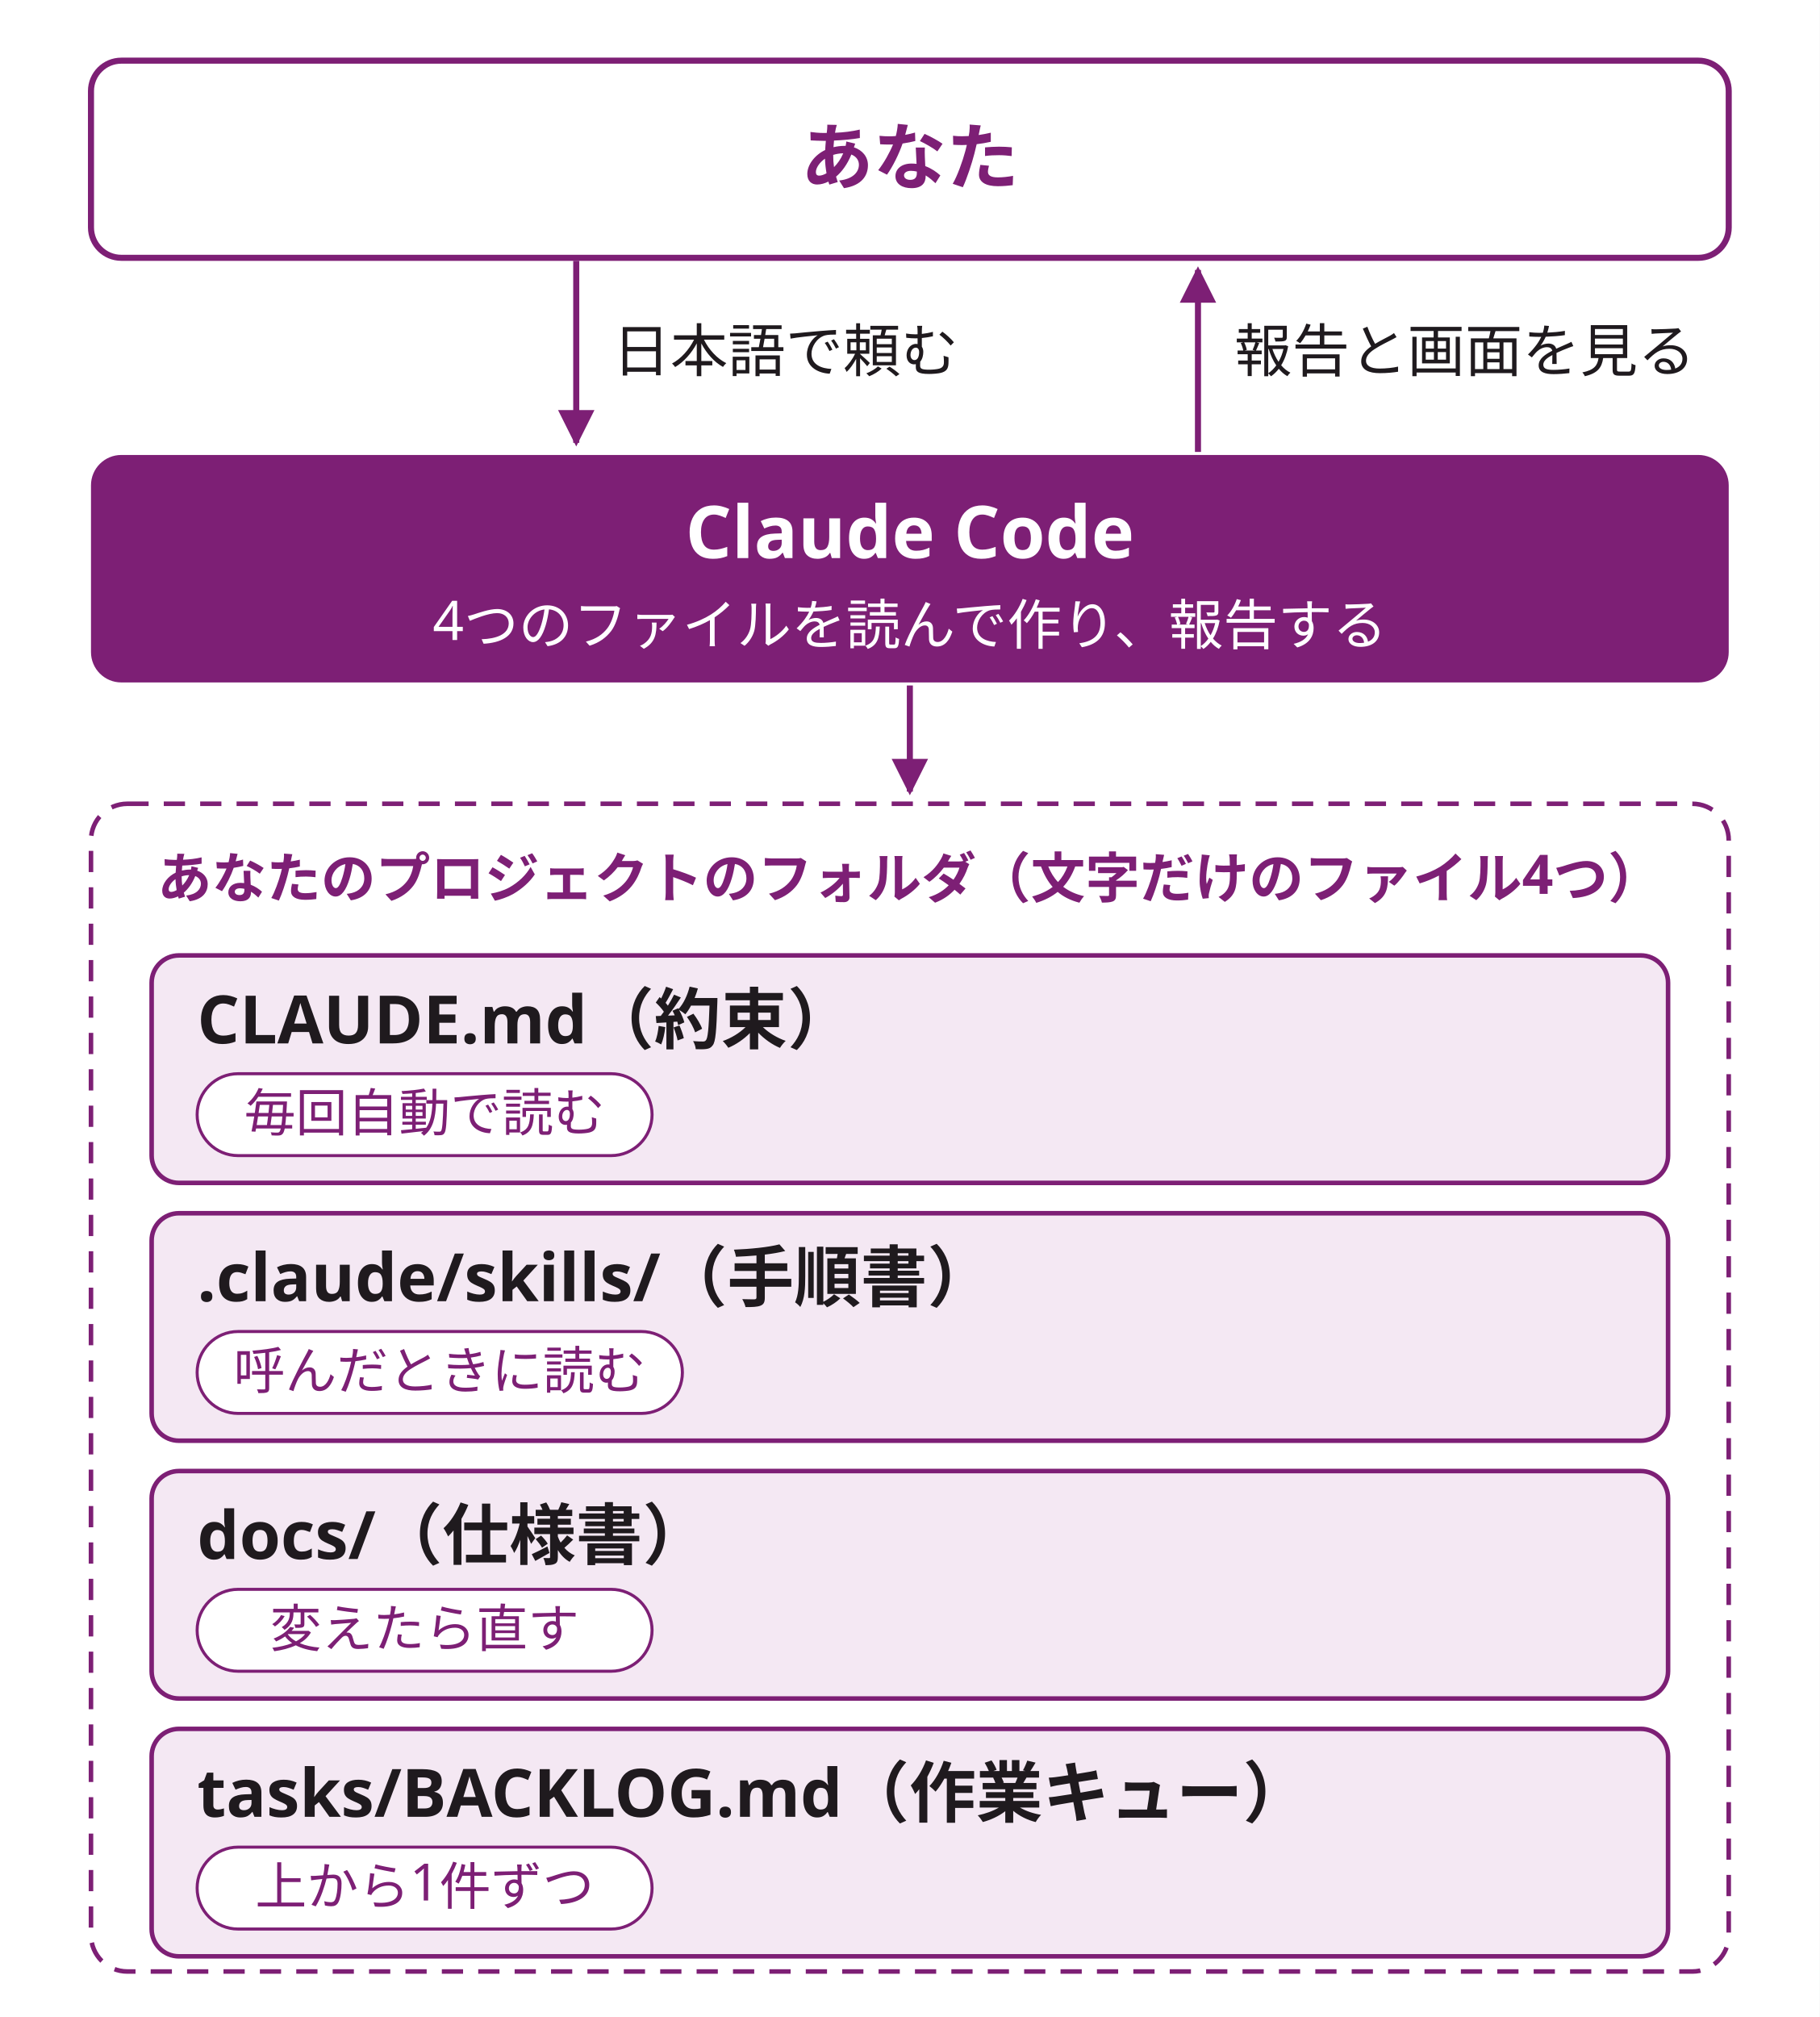
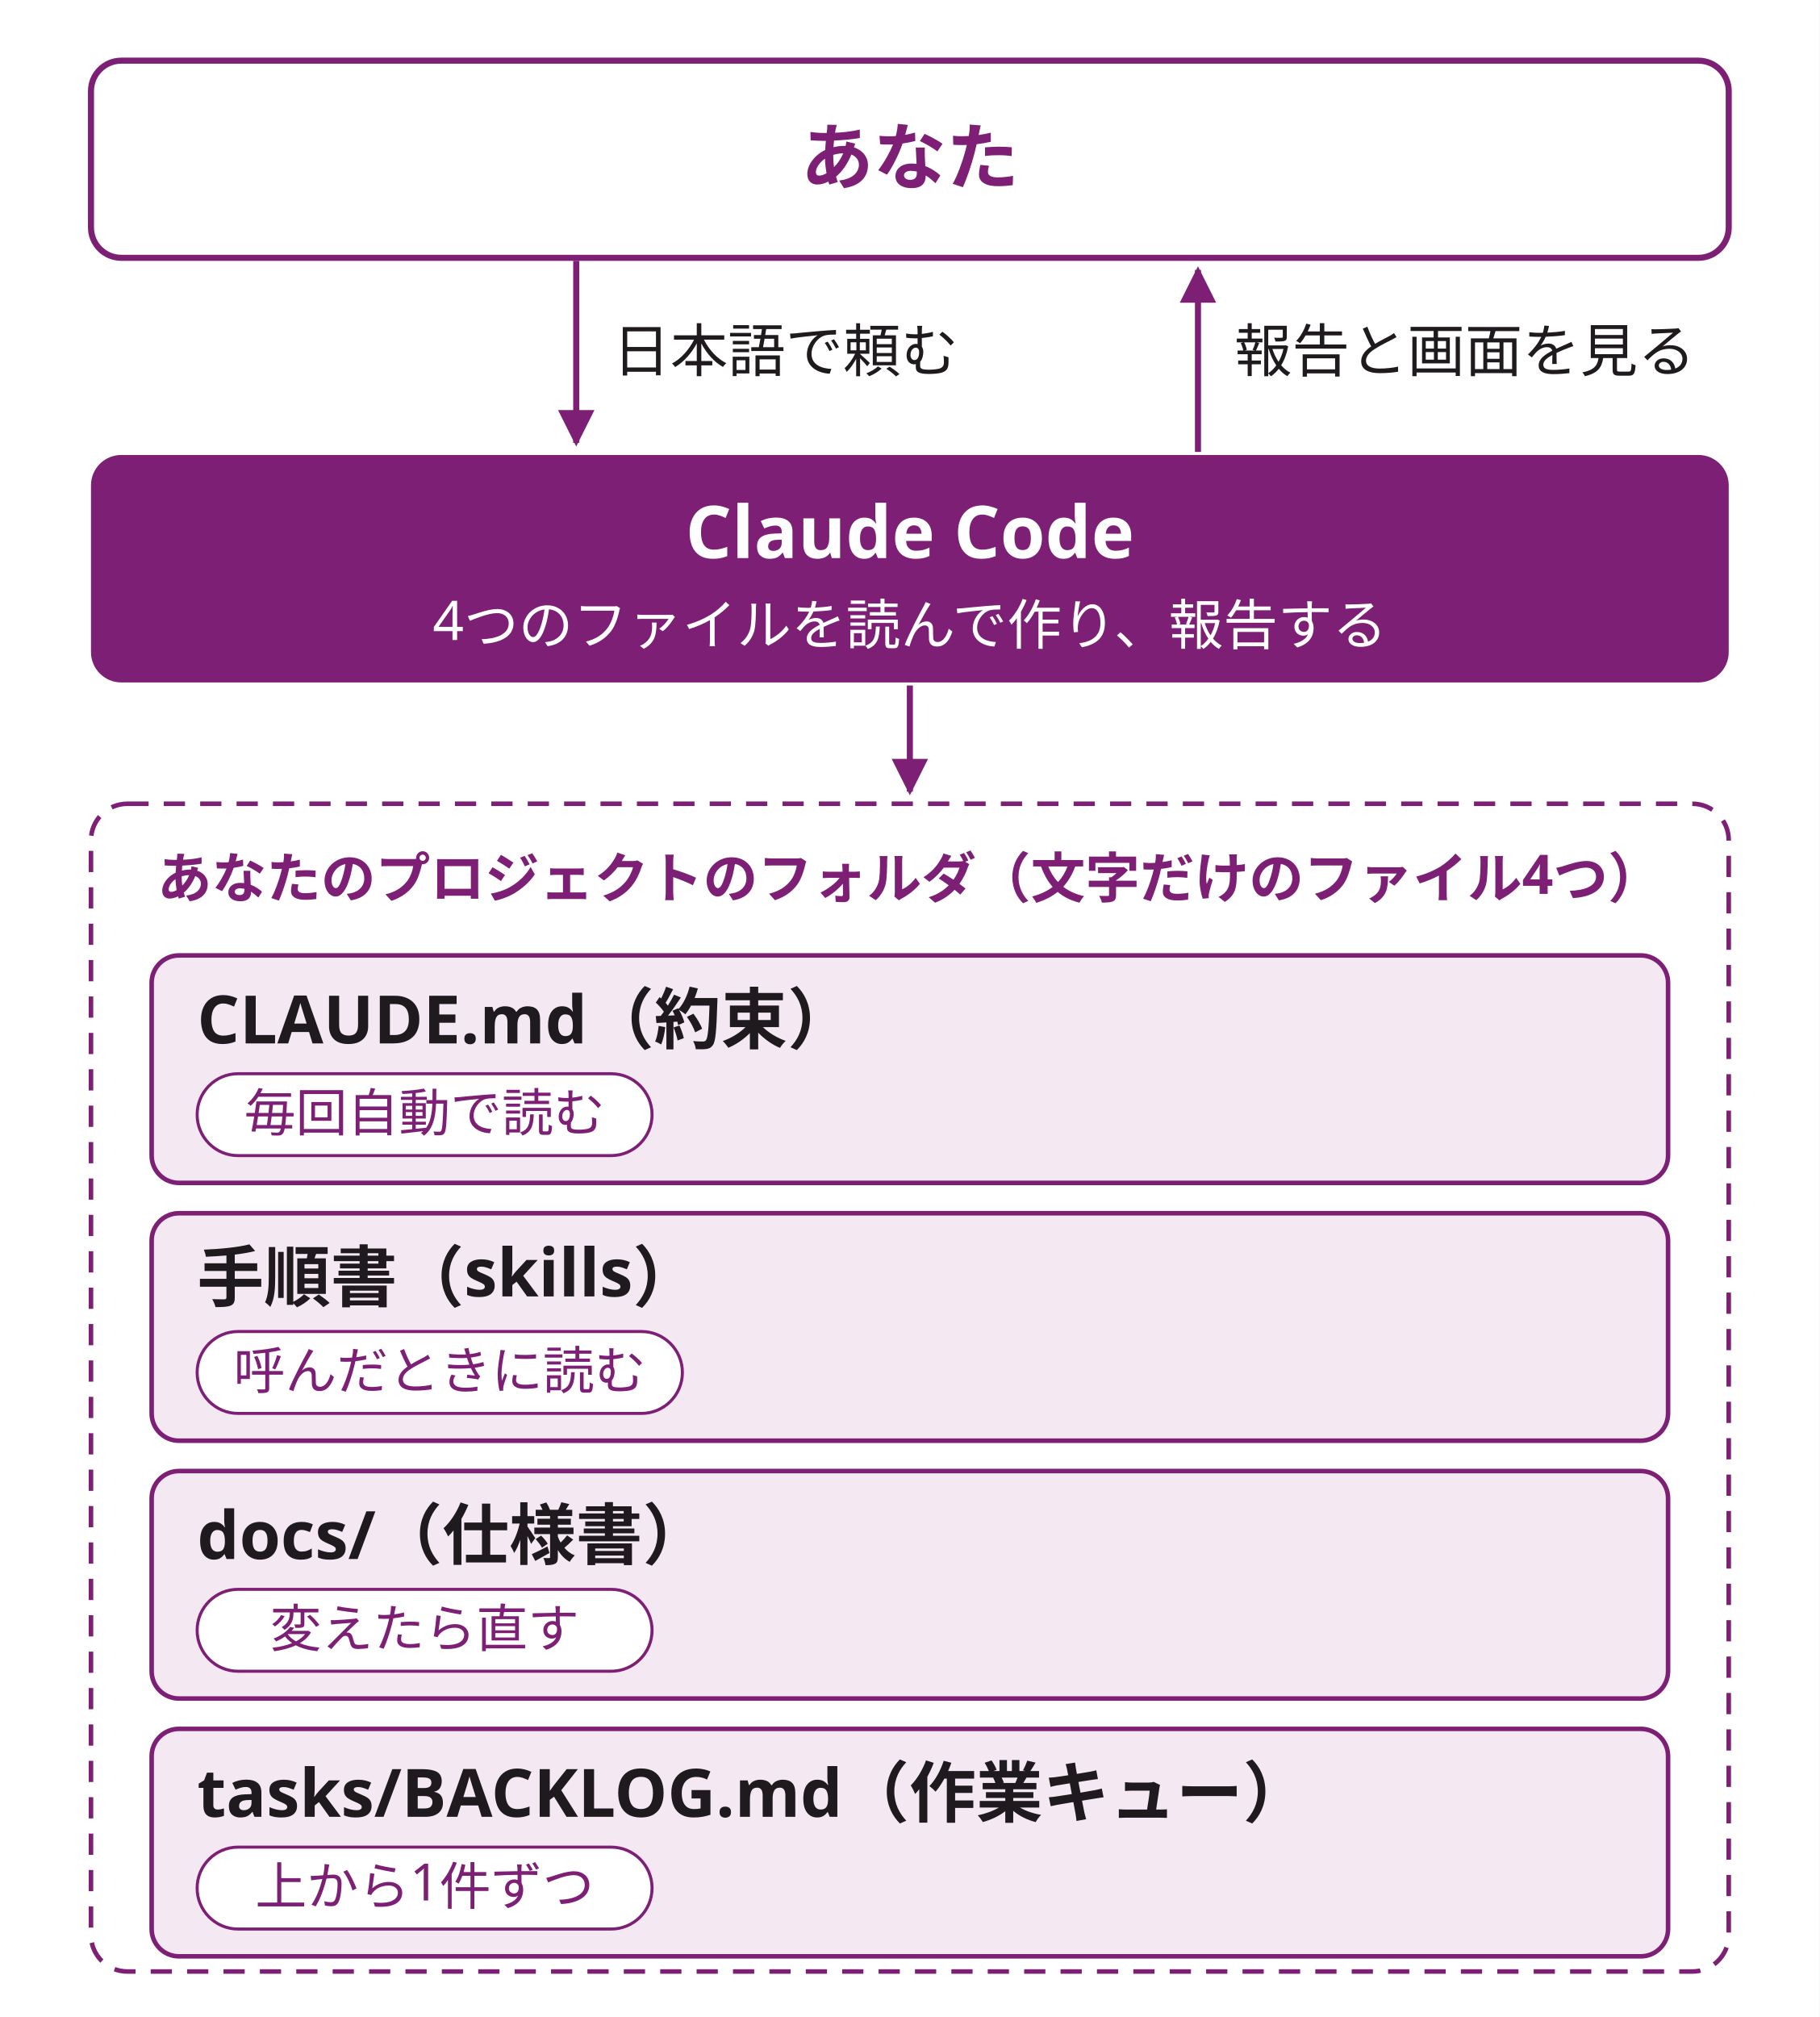
<svg xmlns="http://www.w3.org/2000/svg" width="1200" height="1330" viewBox="0 0 1200 1330" font-family="Hiragino Sans, Noto Sans JP, sans-serif">
  <defs>
    <marker id="arrow" viewBox="0 0 10 10" refX="9" refY="5" markerWidth="6" markerHeight="6" orient="auto">
      <path d="M0 0 L10 5 L0 10 z" fill="#7d1f75" />
    </marker>
  </defs>
  <rect width="1200" height="1330" fill="#ffffff" />
  <rect x="60" y="40" width="1080" height="130" rx="20" fill="#ffffff" stroke="#7d1f75" stroke-width="4" />
  <text x="600" y="121" font-size="48" font-weight="bold" fill="#7d1f75" text-anchor="middle">あなた</text>
  <line x1="380" y1="172" x2="380" y2="292" stroke="#7d1f75" stroke-width="4" marker-end="url(#arrow)" />
  <text x="404" y="245" font-size="38" fill="#1f1a1e">日本語で頼む</text>
  <line x1="790" y1="298" x2="790" y2="178" stroke="#7d1f75" stroke-width="4" marker-end="url(#arrow)" />
  <text x="814" y="245" font-size="38" fill="#1f1a1e">報告と画面を見る</text>
  <rect x="60" y="300" width="1080" height="150" rx="20" fill="#7d1f75" />
  <text x="600" y="368" font-size="48" font-weight="bold" fill="#ffffff" text-anchor="middle">Claude Code</text>
  <text x="600" y="422" font-size="36" fill="#ffffff" text-anchor="middle">4つのファイルを読んで作り、報告する</text>
  <line x1="600" y1="452" x2="600" y2="522" stroke="#7d1f75" stroke-width="4" marker-end="url(#arrow)" />
  <rect x="60" y="530" width="1080" height="770" rx="24" fill="#ffffff" stroke="#7d1f75" stroke-width="3" stroke-dasharray="14 10" />
  <text x="600" y="592" font-size="36" font-weight="bold" fill="#7d1f75" text-anchor="middle">あなたのプロジェクトのフォルダ（文字だけのファイル4つ）</text>
  <rect x="100" y="630" width="1000" height="150" rx="18" fill="#f4e8f3" stroke="#7d1f75" stroke-width="3" />
  <text x="130" y="688" font-size="44" font-weight="bold" fill="#1f1a1e">CLAUDE.md（約束）</text>
  <rect x="130" y="708" width="300" height="54" rx="27" fill="#ffffff" stroke="#7d1f75" stroke-width="2" />
  <text x="280" y="746" font-size="34" fill="#7d1f75" text-anchor="middle">毎回自動で読む</text>
  <rect x="100" y="800" width="1000" height="150" rx="18" fill="#f4e8f3" stroke="#7d1f75" stroke-width="3" />
-   <text x="130" y="858" font-size="44" font-weight="bold" fill="#1f1a1e">.claude/skills/（手順書）</text>
+   <text x="130" y="858" font-size="44" font-weight="bold" fill="#1f1a1e">手順書（skills）</text>
  <rect x="130" y="878" width="320" height="54" rx="27" fill="#ffffff" stroke="#7d1f75" stroke-width="2" />
  <text x="290" y="916" font-size="34" fill="#7d1f75" text-anchor="middle">呼んだときに読む</text>
  <rect x="100" y="970" width="1000" height="150" rx="18" fill="#f4e8f3" stroke="#7d1f75" stroke-width="3" />
  <text x="130" y="1028" font-size="44" font-weight="bold" fill="#1f1a1e">docs/（仕様書）</text>
  <rect x="130" y="1048" width="300" height="54" rx="27" fill="#ffffff" stroke="#7d1f75" stroke-width="2" />
  <text x="280" y="1086" font-size="34" fill="#7d1f75" text-anchor="middle">変えたら直す</text>
  <rect x="100" y="1140" width="1000" height="150" rx="18" fill="#f4e8f3" stroke="#7d1f75" stroke-width="3" />
  <text x="130" y="1198" font-size="44" font-weight="bold" fill="#1f1a1e">tasks/BACKLOG.md（作業キュー）</text>
  <rect x="130" y="1218" width="300" height="54" rx="27" fill="#ffffff" stroke="#7d1f75" stroke-width="2" />
  <text x="280" y="1256" font-size="34" fill="#7d1f75" text-anchor="middle">上から1件ずつ</text>
</svg>
